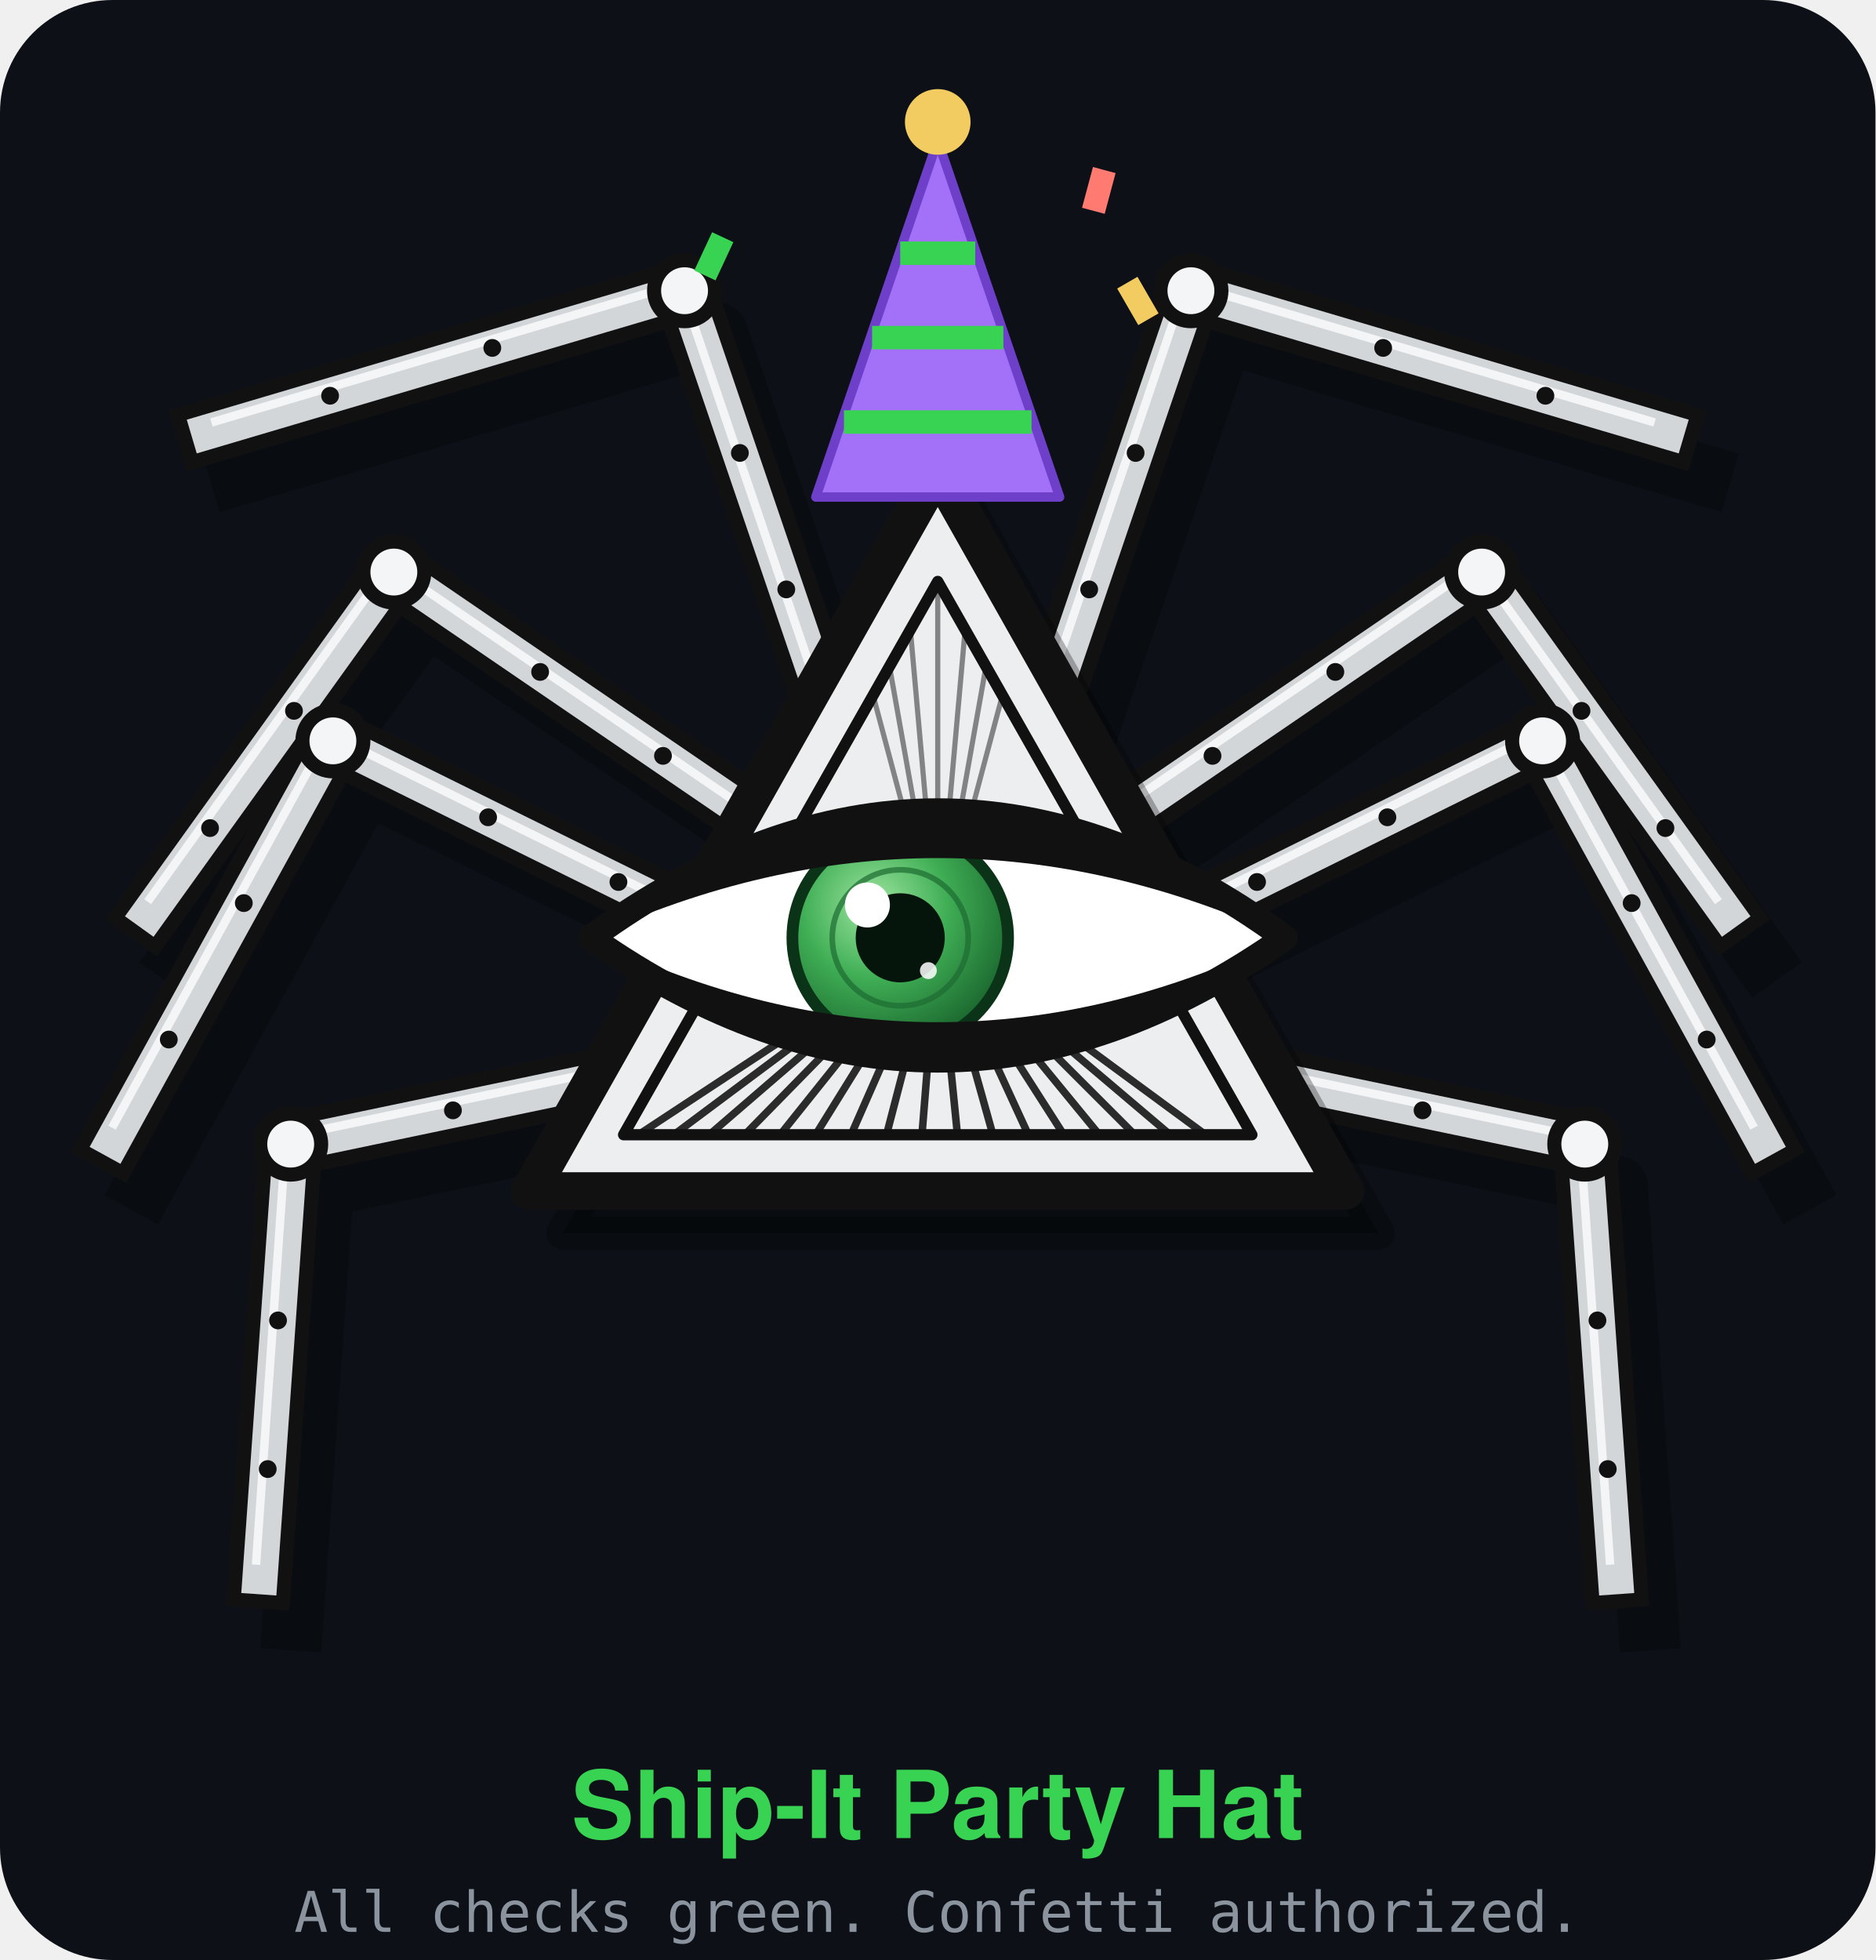
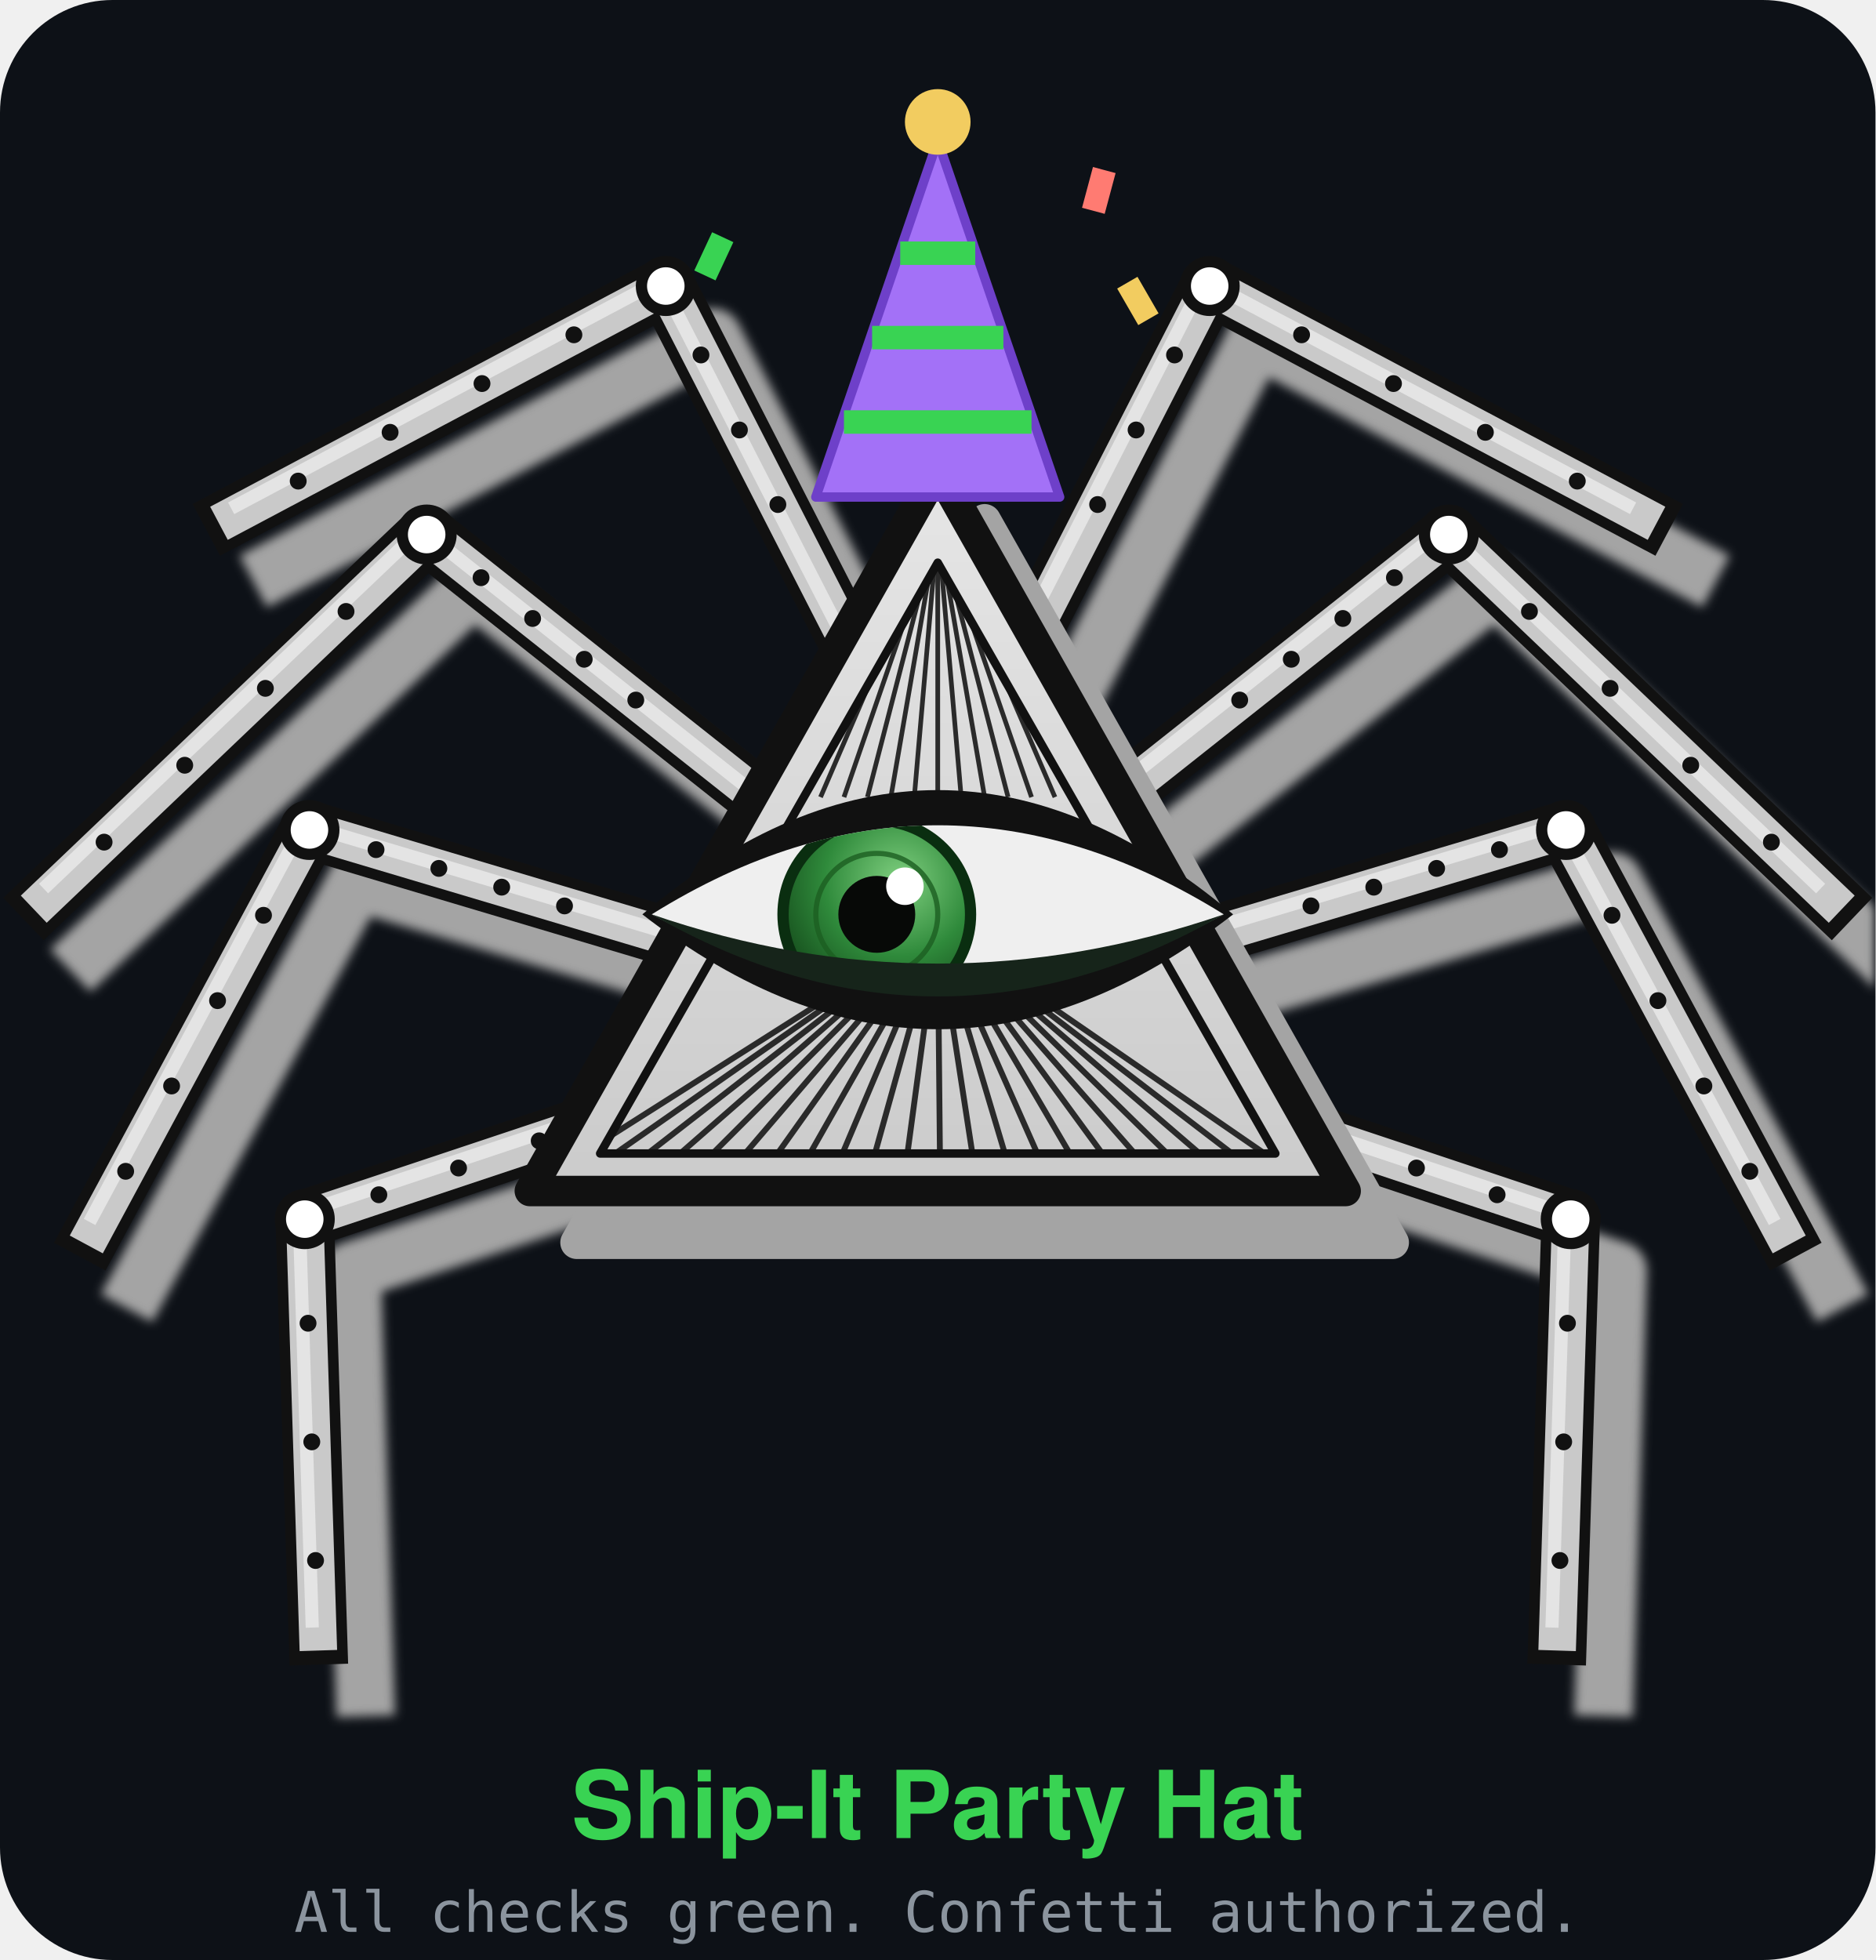
<svg xmlns="http://www.w3.org/2000/svg" viewBox="0 -50 400 418" width="400" height="418" role="img" aria-label="PRovidence wearing Ship-It Party Hat">
  <defs>
-     <radialGradient id="party-iris" cx=".38" cy=".35" r=".75">
-       <stop offset="0" stop-color="#9fe6a0" />
-       <stop offset=".45" stop-color="#3fae55" />
-       <stop offset="1" stop-color="#145a27" />
+     <linearGradient id="party-shell" x1="0" y1="0" x2="0" y2="1">
+       <stop offset="0" stop-color="#e6e6e6" />
+       <stop offset="1" stop-color="#cbcbcb" />
+     </linearGradient>
+     <filter id="party-soft" x="-10%" y="-10%" width="120%" height="120%">
+       <feGaussianBlur stdDeviation="1.1" />
+     </filter>
+     <radialGradient id="party-iris" cx=".62" cy=".32" r=".8">
+       <stop offset="0" stop-color="#7fcf7f" />
+       <stop offset=".5" stop-color="#2f8a3b" />
+       <stop offset="1" stop-color="#0f3d14" />
    </radialGradient>
  </defs>
  <style>@keyframes party-leg{from{transform:rotate(-3deg)}to{transform:rotate(3deg)}}@keyframes party-bob{from{transform:translateY(0)}to{transform:translateY(-6px)}}.party-all{animation:party-bob 1.6s ease-in-out infinite alternate}</style>
  <rect x="0" y="-50" width="400" height="418" rx="24" fill="#0d1117" />
  <g class="party-all">
-     <g transform="translate(7 9)">
-       <polyline style="transform-origin:223.0px 103px;animation:party-leg 1s ease-in-out 0.00s infinite alternate" points="223.0,103.0 254.0,12.0 362.0,44.0" fill="none" stroke="rgba(0,0,0,.28)" stroke-width="13" stroke-linejoin="round" />
-       <polyline style="transform-origin:234.0px 128px;animation:party-leg 1s ease-in-out 0.17s infinite alternate" points="234.0,128.0 316.0,72.0 372.0,150.0" fill="none" stroke="rgba(0,0,0,.28)" stroke-width="13" stroke-linejoin="round" />
-       <polyline style="transform-origin:242.0px 151px;animation:party-leg 1s ease-in-out 0.34s infinite alternate" points="242.0,151.0 329.0,108.0 379.0,199.0" fill="none" stroke="rgba(0,0,0,.28)" stroke-width="13" stroke-linejoin="round" />
-       <polyline style="transform-origin:247.0px 175px;animation:party-leg 1s ease-in-out 0.51s infinite alternate" points="247.0,175.0 338.0,194.0 345.0,293.0" fill="none" stroke="rgba(0,0,0,.28)" stroke-width="13" stroke-linejoin="round" />
-       <polyline style="transform-origin:177.0px 103px;animation:party-leg 1s ease-in-out 0.09s infinite alternate" points="177.0,103.0 146.0,12.0 38.0,44.0" fill="none" stroke="rgba(0,0,0,.28)" stroke-width="13" stroke-linejoin="round" />
-       <polyline style="transform-origin:166.0px 128px;animation:party-leg 1s ease-in-out 0.26s infinite alternate" points="166.0,128.0 84.0,72.0 28.0,150.0" fill="none" stroke="rgba(0,0,0,.28)" stroke-width="13" stroke-linejoin="round" />
-       <polyline style="transform-origin:158.0px 151px;animation:party-leg 1s ease-in-out 0.43s infinite alternate" points="158.0,151.0 71.0,108.0 21.0,199.0" fill="none" stroke="rgba(0,0,0,.28)" stroke-width="13" stroke-linejoin="round" />
-       <polyline style="transform-origin:153.0px 175px;animation:party-leg 1s ease-in-out 0.60s infinite alternate" points="153.0,175.0 62.0,194.0 55.0,293.0" fill="none" stroke="rgba(0,0,0,.28)" stroke-width="13" stroke-linejoin="round" />
-     </g>
-     <g class="leg" style="transform-origin:223.0px 103px;animation:party-leg 1s ease-in-out 0.00s infinite alternate">
-       <polyline points="223.0,103.0 254.0,12.0 362.0,44.0" fill="none" stroke="#111111" stroke-width="13.5" stroke-linejoin="round" />
-       <polyline points="223.0,103.0 254.0,12.0 359.1,43.1" fill="none" stroke="#d3d6d9" stroke-width="7.5" stroke-linejoin="round" />
-       <polyline points="224.6,98.5 254.0,12.0 353.9,41.6" fill="none" stroke="#f7f8f9" stroke-width="1.8" stroke-linejoin="round" transform="translate(-1,-1.5)" opacity=".9" />
-       <circle cx="232.3" cy="75.7" r="1.9" fill="#111111" />
-       <circle cx="295.0" cy="24.2" r="1.9" fill="#111111" />
-       <circle cx="242.2" cy="46.6" r="1.9" fill="#111111" />
-       <circle cx="329.6" cy="34.4" r="1.9" fill="#111111" />
-       <circle cx="254" cy="12" r="6.5" fill="#f4f5f6" stroke="#111111" stroke-width="3" />
-     </g>
-     <g class="leg" style="transform-origin:234.0px 128px;animation:party-leg 1s ease-in-out 0.17s infinite alternate">
-       <polyline points="234.0,128.0 316.0,72.0 372.0,150.0" fill="none" stroke="#111111" stroke-width="13.5" stroke-linejoin="round" />
-       <polyline points="234.0,128.0 316.0,72.0 370.3,147.6" fill="none" stroke="#d3d6d9" stroke-width="7.5" stroke-linejoin="round" />
-       <polyline points="238.1,125.2 316.0,72.0 367.5,143.8" fill="none" stroke="#f7f8f9" stroke-width="1.8" stroke-linejoin="round" transform="translate(-1,-1.5)" opacity=".9" />
-       <circle cx="258.6" cy="111.2" r="1.9" fill="#111111" />
-       <circle cx="337.3" cy="101.6" r="1.9" fill="#111111" />
-       <circle cx="284.8" cy="93.3" r="1.9" fill="#111111" />
-       <circle cx="355.2" cy="126.6" r="1.9" fill="#111111" />
-       <circle cx="316" cy="72" r="6.5" fill="#f4f5f6" stroke="#111111" stroke-width="3" />
-     </g>
-     <g class="leg" style="transform-origin:242.0px 151px;animation:party-leg 1s ease-in-out 0.34s infinite alternate">
-       <polyline points="242.0,151.0 329.0,108.0 379.0,199.0" fill="none" stroke="#111111" stroke-width="13.5" stroke-linejoin="round" />
-       <polyline points="242.0,151.0 329.0,108.0 377.6,196.4" fill="none" stroke="#d3d6d9" stroke-width="7.5" stroke-linejoin="round" />
-       <polyline points="246.3,148.8 329.0,108.0 375.1,192.0" fill="none" stroke="#f7f8f9" stroke-width="1.8" stroke-linejoin="round" transform="translate(-1,-1.5)" opacity=".9" />
-       <circle cx="268.1" cy="138.1" r="1.9" fill="#111111" />
-       <circle cx="348.0" cy="142.6" r="1.9" fill="#111111" />
-       <circle cx="295.9" cy="124.3" r="1.9" fill="#111111" />
-       <circle cx="364.0" cy="171.7" r="1.9" fill="#111111" />
-       <circle cx="329" cy="108" r="6.5" fill="#f4f5f6" stroke="#111111" stroke-width="3" />
-     </g>
-     <g class="leg" style="transform-origin:247.0px 175px;animation:party-leg 1s ease-in-out 0.51s infinite alternate">
-       <polyline points="247.0,175.0 338.0,194.0 345.0,293.0" fill="none" stroke="#111111" stroke-width="13.5" stroke-linejoin="round" />
-       <polyline points="247.0,175.0 338.0,194.0 344.8,290.0" fill="none" stroke="#d3d6d9" stroke-width="7.5" stroke-linejoin="round" />
-       <polyline points="251.6,175.9 338.0,194.0 344.4,285.2" fill="none" stroke="#f7f8f9" stroke-width="1.8" stroke-linejoin="round" transform="translate(-1,-1.5)" opacity=".9" />
-       <circle cx="274.3" cy="180.7" r="1.9" fill="#111111" />
-       <circle cx="340.7" cy="231.6" r="1.9" fill="#111111" />
-       <circle cx="303.4" cy="186.8" r="1.9" fill="#111111" />
-       <circle cx="342.9" cy="263.3" r="1.9" fill="#111111" />
-       <circle cx="338" cy="194" r="6.5" fill="#f4f5f6" stroke="#111111" stroke-width="3" />
-     </g>
-     <g class="leg" style="transform-origin:177.0px 103px;animation:party-leg 1s ease-in-out 0.09s infinite alternate">
-       <polyline points="177.0,103.0 146.0,12.0 38.0,44.0" fill="none" stroke="#111111" stroke-width="13.5" stroke-linejoin="round" />
-       <polyline points="177.0,103.0 146.0,12.0 40.9,43.1" fill="none" stroke="#d3d6d9" stroke-width="7.5" stroke-linejoin="round" />
-       <polyline points="175.4,98.5 146.0,12.0 46.1,41.6" fill="none" stroke="#f7f8f9" stroke-width="1.8" stroke-linejoin="round" transform="translate(-1,-1.5)" opacity=".9" />
-       <circle cx="167.7" cy="75.7" r="1.9" fill="#111111" />
-       <circle cx="105.0" cy="24.2" r="1.9" fill="#111111" />
-       <circle cx="157.8" cy="46.6" r="1.9" fill="#111111" />
-       <circle cx="70.4" cy="34.4" r="1.9" fill="#111111" />
-       <circle cx="146" cy="12" r="6.5" fill="#f4f5f6" stroke="#111111" stroke-width="3" />
-     </g>
-     <g class="leg" style="transform-origin:166.0px 128px;animation:party-leg 1s ease-in-out 0.26s infinite alternate">
-       <polyline points="166.0,128.0 84.0,72.0 28.0,150.0" fill="none" stroke="#111111" stroke-width="13.5" stroke-linejoin="round" />
-       <polyline points="166.0,128.0 84.0,72.0 29.7,147.6" fill="none" stroke="#d3d6d9" stroke-width="7.5" stroke-linejoin="round" />
-       <polyline points="161.9,125.2 84.0,72.0 32.5,143.8" fill="none" stroke="#f7f8f9" stroke-width="1.8" stroke-linejoin="round" transform="translate(-1,-1.5)" opacity=".9" />
-       <circle cx="141.4" cy="111.2" r="1.9" fill="#111111" />
-       <circle cx="62.7" cy="101.6" r="1.9" fill="#111111" />
-       <circle cx="115.2" cy="93.3" r="1.9" fill="#111111" />
-       <circle cx="44.8" cy="126.6" r="1.9" fill="#111111" />
-       <circle cx="84" cy="72" r="6.5" fill="#f4f5f6" stroke="#111111" stroke-width="3" />
-     </g>
-     <g class="leg" style="transform-origin:158.0px 151px;animation:party-leg 1s ease-in-out 0.43s infinite alternate">
-       <polyline points="158.0,151.0 71.0,108.0 21.0,199.0" fill="none" stroke="#111111" stroke-width="13.5" stroke-linejoin="round" />
-       <polyline points="158.0,151.0 71.0,108.0 22.4,196.4" fill="none" stroke="#d3d6d9" stroke-width="7.5" stroke-linejoin="round" />
-       <polyline points="153.7,148.8 71.0,108.0 24.9,192.0" fill="none" stroke="#f7f8f9" stroke-width="1.8" stroke-linejoin="round" transform="translate(-1,-1.5)" opacity=".9" />
-       <circle cx="131.9" cy="138.1" r="1.9" fill="#111111" />
-       <circle cx="52.0" cy="142.6" r="1.9" fill="#111111" />
-       <circle cx="104.1" cy="124.3" r="1.9" fill="#111111" />
-       <circle cx="36.0" cy="171.7" r="1.9" fill="#111111" />
-       <circle cx="71" cy="108" r="6.5" fill="#f4f5f6" stroke="#111111" stroke-width="3" />
-     </g>
-     <g class="leg" style="transform-origin:153.0px 175px;animation:party-leg 1s ease-in-out 0.60s infinite alternate">
-       <polyline points="153.0,175.0 62.0,194.0 55.0,293.0" fill="none" stroke="#111111" stroke-width="13.5" stroke-linejoin="round" />
-       <polyline points="153.0,175.0 62.0,194.0 55.2,290.0" fill="none" stroke="#d3d6d9" stroke-width="7.5" stroke-linejoin="round" />
-       <polyline points="148.4,175.9 62.0,194.0 55.6,285.2" fill="none" stroke="#f7f8f9" stroke-width="1.8" stroke-linejoin="round" transform="translate(-1,-1.5)" opacity=".9" />
-       <circle cx="125.7" cy="180.7" r="1.9" fill="#111111" />
-       <circle cx="59.3" cy="231.6" r="1.9" fill="#111111" />
-       <circle cx="96.6" cy="186.8" r="1.9" fill="#111111" />
-       <circle cx="57.1" cy="263.3" r="1.9" fill="#111111" />
-       <circle cx="62" cy="194" r="6.5" fill="#f4f5f6" stroke="#111111" stroke-width="3" />
+     <g transform="translate(10 11)" filter="url(#party-soft)">
+       <polyline style="transform-origin:215.0px 95px;animation:party-leg 1s ease-in-out 0.00s infinite alternate" points="215.0,95.0 258.0,11.0 356.0,63.0" fill="none" stroke="#a4a4a4" stroke-width="12.5" stroke-linejoin="round" />
+       <polyline style="transform-origin:232.0px 125px;animation:party-leg 1s ease-in-out 0.17s infinite alternate" points="232.0,125.0 309.0,64.0 395.0,146.0" fill="none" stroke="#a4a4a4" stroke-width="12.5" stroke-linejoin="round" />
+       <polyline style="transform-origin:240.0px 155px;animation:party-leg 1s ease-in-out 0.34s infinite alternate" points="240.0,155.0 334.0,127.0 383.0,218.0" fill="none" stroke="#a4a4a4" stroke-width="12.5" stroke-linejoin="round" />
+       <polyline style="transform-origin:245.0px 180px;animation:party-leg 1s ease-in-out 0.51s infinite alternate" points="245.0,180.0 335.0,210.0 332.0,305.0" fill="none" stroke="#a4a4a4" stroke-width="12.5" stroke-linejoin="round" />
+       <polyline style="transform-origin:185.0px 95px;animation:party-leg 1s ease-in-out 0.09s infinite alternate" points="185.0,95.0 142.0,11.0 44.0,63.0" fill="none" stroke="#a4a4a4" stroke-width="12.5" stroke-linejoin="round" />
+       <polyline style="transform-origin:168.0px 125px;animation:party-leg 1s ease-in-out 0.26s infinite alternate" points="168.0,125.0 91.0,64.0 5.0,146.0" fill="none" stroke="#a4a4a4" stroke-width="12.5" stroke-linejoin="round" />
+       <polyline style="transform-origin:160.0px 155px;animation:party-leg 1s ease-in-out 0.43s infinite alternate" points="160.0,155.0 66.0,127.0 17.0,218.0" fill="none" stroke="#a4a4a4" stroke-width="12.5" stroke-linejoin="round" />
+       <polyline style="transform-origin:155.0px 180px;animation:party-leg 1s ease-in-out 0.60s infinite alternate" points="155.0,180.0 65.0,210.0 68.0,305.0" fill="none" stroke="#a4a4a4" stroke-width="12.5" stroke-linejoin="round" />
+     </g>
+     <g class="leg" style="transform-origin:215.0px 95px;animation:party-leg 1s ease-in-out 0.00s infinite alternate">
+       <polyline points="215.0,95.0 258.0,11.0 356.0,63.0" fill="none" stroke="#111111" stroke-width="12.5" stroke-linejoin="round" />
+       <polyline points="215.0,95.0 258.0,11.0 353.3,61.6" fill="none" stroke="#c9c9c9" stroke-width="8" stroke-linejoin="round" />
+       <polyline points="216.7,91.6 258.0,11.0 349.5,59.6" fill="none" stroke="#e4e4e4" stroke-width="2.8" stroke-linejoin="round" transform="translate(-1.2,-1.2)" />
+       <circle cx="234.1" cy="57.6" r="1.8" fill="#111111" />
+       <circle cx="242.3" cy="41.7" r="1.8" fill="#111111" />
+       <circle cx="250.5" cy="25.7" r="1.8" fill="#111111" />
+       <circle cx="277.6" cy="21.4" r="1.8" fill="#111111" />
+       <circle cx="297.2" cy="31.8" r="1.8" fill="#111111" />
+       <circle cx="316.8" cy="42.2" r="1.8" fill="#111111" />
+       <circle cx="336.4" cy="52.6" r="1.8" fill="#111111" />
+       <circle cx="258" cy="11" r="5.2" fill="#ffffff" stroke="#111111" stroke-width="2.4" />
+     </g>
+     <g class="leg" style="transform-origin:232.0px 125px;animation:party-leg 1s ease-in-out 0.17s infinite alternate">
+       <polyline points="232.0,125.0 309.0,64.0 395.0,146.0" fill="none" stroke="#111111" stroke-width="12.5" stroke-linejoin="round" />
+       <polyline points="232.0,125.0 309.0,64.0 392.8,143.9" fill="none" stroke="#c9c9c9" stroke-width="8" stroke-linejoin="round" />
+       <polyline points="235.1,122.6 309.0,64.0 389.5,140.7" fill="none" stroke="#e4e4e4" stroke-width="2.8" stroke-linejoin="round" transform="translate(-1.2,-1.2)" />
+       <circle cx="264.4" cy="99.3" r="1.8" fill="#111111" />
+       <circle cx="275.4" cy="90.6" r="1.8" fill="#111111" />
+       <circle cx="286.4" cy="81.9" r="1.8" fill="#111111" />
+       <circle cx="297.4" cy="73.2" r="1.8" fill="#111111" />
+       <circle cx="326.2" cy="80.4" r="1.8" fill="#111111" />
+       <circle cx="343.4" cy="96.8" r="1.8" fill="#111111" />
+       <circle cx="360.6" cy="113.2" r="1.8" fill="#111111" />
+       <circle cx="377.8" cy="129.6" r="1.8" fill="#111111" />
+       <circle cx="309" cy="64" r="5.2" fill="#ffffff" stroke="#111111" stroke-width="2.4" />
+     </g>
+     <g class="leg" style="transform-origin:240.0px 155px;animation:party-leg 1s ease-in-out 0.34s infinite alternate">
+       <polyline points="240.0,155.0 334.0,127.0 383.0,218.0" fill="none" stroke="#111111" stroke-width="12.5" stroke-linejoin="round" />
+       <polyline points="240.0,155.0 334.0,127.0 381.6,215.4" fill="none" stroke="#c9c9c9" stroke-width="8" stroke-linejoin="round" />
+       <polyline points="243.8,153.9 334.0,127.0 379.7,211.8" fill="none" stroke="#e4e4e4" stroke-width="2.8" stroke-linejoin="round" transform="translate(-1.2,-1.2)" />
+       <circle cx="279.6" cy="143.2" r="1.8" fill="#111111" />
+       <circle cx="293.0" cy="139.2" r="1.8" fill="#111111" />
+       <circle cx="306.4" cy="135.2" r="1.8" fill="#111111" />
+       <circle cx="319.8" cy="131.2" r="1.8" fill="#111111" />
+       <circle cx="343.8" cy="145.2" r="1.8" fill="#111111" />
+       <circle cx="353.6" cy="163.4" r="1.8" fill="#111111" />
+       <circle cx="363.4" cy="181.6" r="1.8" fill="#111111" />
+       <circle cx="373.2" cy="199.8" r="1.8" fill="#111111" />
+       <circle cx="334" cy="127" r="5.2" fill="#ffffff" stroke="#111111" stroke-width="2.4" />
+     </g>
+     <g class="leg" style="transform-origin:245.0px 180px;animation:party-leg 1s ease-in-out 0.51s infinite alternate">
+       <polyline points="245.0,180.0 335.0,210.0 332.0,305.0" fill="none" stroke="#111111" stroke-width="12.5" stroke-linejoin="round" />
+       <polyline points="245.0,180.0 335.0,210.0 332.1,302.0" fill="none" stroke="#c9c9c9" stroke-width="8" stroke-linejoin="round" />
+       <polyline points="248.6,181.2 335.0,210.0 332.2,298.3" fill="none" stroke="#e4e4e4" stroke-width="2.8" stroke-linejoin="round" transform="translate(-1.2,-1.2)" />
+       <circle cx="285.1" cy="193.3" r="1.8" fill="#111111" />
+       <circle cx="302.1" cy="199.1" r="1.8" fill="#111111" />
+       <circle cx="319.3" cy="204.8" r="1.8" fill="#111111" />
+       <circle cx="334.3" cy="232.2" r="1.8" fill="#111111" />
+       <circle cx="333.5" cy="257.5" r="1.8" fill="#111111" />
+       <circle cx="332.7" cy="282.8" r="1.8" fill="#111111" />
+       <circle cx="335" cy="210" r="5.2" fill="#ffffff" stroke="#111111" stroke-width="2.4" />
+     </g>
+     <g class="leg" style="transform-origin:185.0px 95px;animation:party-leg 1s ease-in-out 0.09s infinite alternate">
+       <polyline points="185.0,95.0 142.0,11.0 44.0,63.0" fill="none" stroke="#111111" stroke-width="12.5" stroke-linejoin="round" />
+       <polyline points="185.0,95.0 142.0,11.0 46.7,61.6" fill="none" stroke="#c9c9c9" stroke-width="8" stroke-linejoin="round" />
+       <polyline points="183.3,91.6 142.0,11.0 50.5,59.6" fill="none" stroke="#e4e4e4" stroke-width="2.8" stroke-linejoin="round" transform="translate(-1.2,-1.2)" />
+       <circle cx="165.9" cy="57.6" r="1.8" fill="#111111" />
+       <circle cx="157.7" cy="41.7" r="1.8" fill="#111111" />
+       <circle cx="149.5" cy="25.7" r="1.8" fill="#111111" />
+       <circle cx="122.4" cy="21.4" r="1.8" fill="#111111" />
+       <circle cx="102.8" cy="31.8" r="1.8" fill="#111111" />
+       <circle cx="83.2" cy="42.2" r="1.8" fill="#111111" />
+       <circle cx="63.6" cy="52.6" r="1.8" fill="#111111" />
+       <circle cx="142" cy="11" r="5.2" fill="#ffffff" stroke="#111111" stroke-width="2.4" />
+     </g>
+     <g class="leg" style="transform-origin:168.0px 125px;animation:party-leg 1s ease-in-out 0.26s infinite alternate">
+       <polyline points="168.0,125.0 91.0,64.0 5.0,146.0" fill="none" stroke="#111111" stroke-width="12.5" stroke-linejoin="round" />
+       <polyline points="168.0,125.0 91.0,64.0 7.2,143.9" fill="none" stroke="#c9c9c9" stroke-width="8" stroke-linejoin="round" />
+       <polyline points="164.9,122.6 91.0,64.0 10.5,140.7" fill="none" stroke="#e4e4e4" stroke-width="2.8" stroke-linejoin="round" transform="translate(-1.2,-1.2)" />
+       <circle cx="135.6" cy="99.3" r="1.8" fill="#111111" />
+       <circle cx="124.6" cy="90.6" r="1.8" fill="#111111" />
+       <circle cx="113.6" cy="81.9" r="1.8" fill="#111111" />
+       <circle cx="102.6" cy="73.2" r="1.8" fill="#111111" />
+       <circle cx="73.8" cy="80.4" r="1.8" fill="#111111" />
+       <circle cx="56.6" cy="96.8" r="1.8" fill="#111111" />
+       <circle cx="39.4" cy="113.2" r="1.8" fill="#111111" />
+       <circle cx="22.2" cy="129.6" r="1.8" fill="#111111" />
+       <circle cx="91" cy="64" r="5.2" fill="#ffffff" stroke="#111111" stroke-width="2.4" />
+     </g>
+     <g class="leg" style="transform-origin:160.0px 155px;animation:party-leg 1s ease-in-out 0.43s infinite alternate">
+       <polyline points="160.0,155.0 66.0,127.0 17.0,218.0" fill="none" stroke="#111111" stroke-width="12.5" stroke-linejoin="round" />
+       <polyline points="160.0,155.0 66.0,127.0 18.4,215.4" fill="none" stroke="#c9c9c9" stroke-width="8" stroke-linejoin="round" />
+       <polyline points="156.2,153.9 66.0,127.0 20.3,211.8" fill="none" stroke="#e4e4e4" stroke-width="2.8" stroke-linejoin="round" transform="translate(-1.2,-1.2)" />
+       <circle cx="120.4" cy="143.2" r="1.8" fill="#111111" />
+       <circle cx="107.0" cy="139.2" r="1.8" fill="#111111" />
+       <circle cx="93.6" cy="135.2" r="1.8" fill="#111111" />
+       <circle cx="80.2" cy="131.2" r="1.8" fill="#111111" />
+       <circle cx="56.2" cy="145.2" r="1.8" fill="#111111" />
+       <circle cx="46.4" cy="163.4" r="1.8" fill="#111111" />
+       <circle cx="36.6" cy="181.6" r="1.8" fill="#111111" />
+       <circle cx="26.8" cy="199.8" r="1.8" fill="#111111" />
+       <circle cx="66" cy="127" r="5.2" fill="#ffffff" stroke="#111111" stroke-width="2.4" />
+     </g>
+     <g class="leg" style="transform-origin:155.0px 180px;animation:party-leg 1s ease-in-out 0.60s infinite alternate">
+       <polyline points="155.0,180.0 65.0,210.0 68.0,305.0" fill="none" stroke="#111111" stroke-width="12.5" stroke-linejoin="round" />
+       <polyline points="155.0,180.0 65.0,210.0 67.9,302.0" fill="none" stroke="#c9c9c9" stroke-width="8" stroke-linejoin="round" />
+       <polyline points="151.4,181.2 65.0,210.0 67.8,298.3" fill="none" stroke="#e4e4e4" stroke-width="2.8" stroke-linejoin="round" transform="translate(-1.2,-1.2)" />
+       <circle cx="115.0" cy="193.3" r="1.8" fill="#111111" />
+       <circle cx="97.8" cy="199.1" r="1.8" fill="#111111" />
+       <circle cx="80.8" cy="204.8" r="1.8" fill="#111111" />
+       <circle cx="65.7" cy="232.2" r="1.8" fill="#111111" />
+       <circle cx="66.5" cy="257.5" r="1.8" fill="#111111" />
+       <circle cx="67.3" cy="282.8" r="1.8" fill="#111111" />
+       <circle cx="65" cy="210" r="5.2" fill="#ffffff" stroke="#111111" stroke-width="2.4" />
    </g>
    <g class="body">
-       <polygon points="200.0,50.0 287.0,204.0 113.0,204.0" fill="rgba(0,0,0,.28)" transform="translate(7 9)" stroke="rgba(0,0,0,.28)" stroke-width="7" stroke-linejoin="round" />
-       <polygon points="200.0,50.0 287.0,204.0 113.0,204.0" fill="#eceeef" stroke="#111111" stroke-width="8" stroke-linejoin="round" />
+       <polygon points="200.0,50.0 287.0,204.0 113.0,204.0" fill="#a4a4a4" stroke="#a4a4a4" stroke-width="7" stroke-linejoin="round" transform="translate(10 11)" />
+       <polygon points="200.0,50.0 287.0,204.0 113.0,204.0" fill="url(#party-shell)" stroke="#111111" stroke-width="6.5" stroke-linejoin="round" />
      <clipPath id="party-in">
-         <polygon points="200,74 133,192 267,192" />
+         <polygon points="200,70 128,196 272,196" />
+       </clipPath>
+       <clipPath id="party-sclera">
+         <path d="M139 137 Q200 99 261 137 Q200 170 139 137 Z" />
      </clipPath>
      <g clip-path="url(#party-in)">
-         <line x1="200" y1="150" x2="124" y2="200" stroke="#2b2b2b" stroke-width="1.6" />
-         <line x1="200" y1="150" x2="133" y2="200" stroke="#2b2b2b" stroke-width="1.6" />
-         <line x1="200" y1="150" x2="142" y2="200" stroke="#2b2b2b" stroke-width="1.6" />
-         <line x1="200" y1="150" x2="151" y2="200" stroke="#2b2b2b" stroke-width="1.6" />
-         <line x1="200" y1="150" x2="160" y2="200" stroke="#2b2b2b" stroke-width="1.6" />
-         <line x1="200" y1="150" x2="169" y2="200" stroke="#2b2b2b" stroke-width="1.6" />
-         <line x1="200" y1="150" x2="178" y2="200" stroke="#2b2b2b" stroke-width="1.6" />
-         <line x1="200" y1="150" x2="187" y2="200" stroke="#2b2b2b" stroke-width="1.6" />
-         <line x1="200" y1="150" x2="196" y2="200" stroke="#2b2b2b" stroke-width="1.6" />
-         <line x1="200" y1="150" x2="205" y2="200" stroke="#2b2b2b" stroke-width="1.6" />
-         <line x1="200" y1="150" x2="214" y2="200" stroke="#2b2b2b" stroke-width="1.6" />
-         <line x1="200" y1="150" x2="223" y2="200" stroke="#2b2b2b" stroke-width="1.6" />
-         <line x1="200" y1="150" x2="232" y2="200" stroke="#2b2b2b" stroke-width="1.6" />
-         <line x1="200" y1="150" x2="241" y2="200" stroke="#2b2b2b" stroke-width="1.6" />
-         <line x1="200" y1="150" x2="250" y2="200" stroke="#2b2b2b" stroke-width="1.6" />
-         <line x1="200" y1="150" x2="259" y2="200" stroke="#2b2b2b" stroke-width="1.6" />
-         <line x1="200" y1="150" x2="268" y2="200" stroke="#2b2b2b" stroke-width="1.6" />
-         <line x1="200" y1="150" x2="176" y2="60" stroke="#2b2b2b" stroke-width="1.1" opacity=".55" />
-         <line x1="200" y1="150" x2="184" y2="60" stroke="#2b2b2b" stroke-width="1.1" opacity=".55" />
-         <line x1="200" y1="150" x2="192" y2="60" stroke="#2b2b2b" stroke-width="1.1" opacity=".55" />
-         <line x1="200" y1="150" x2="200" y2="60" stroke="#2b2b2b" stroke-width="1.1" opacity=".55" />
-         <line x1="200" y1="150" x2="208" y2="60" stroke="#2b2b2b" stroke-width="1.1" opacity=".55" />
-         <line x1="200" y1="150" x2="216" y2="60" stroke="#2b2b2b" stroke-width="1.1" opacity=".55" />
-         <line x1="200" y1="150" x2="224" y2="60" stroke="#2b2b2b" stroke-width="1.1" opacity=".55" />
+         <line x1="200" y1="148" x2="118.0" y2="200" stroke="#2a2a2a" stroke-width="1.25" />
+         <line x1="200" y1="148" x2="125.5" y2="200" stroke="#2a2a2a" stroke-width="1.25" />
+         <line x1="200" y1="148" x2="133.0" y2="200" stroke="#2a2a2a" stroke-width="1.25" />
+         <line x1="200" y1="148" x2="140.5" y2="200" stroke="#2a2a2a" stroke-width="1.25" />
+         <line x1="200" y1="148" x2="148.0" y2="200" stroke="#2a2a2a" stroke-width="1.25" />
+         <line x1="200" y1="148" x2="155.5" y2="200" stroke="#2a2a2a" stroke-width="1.25" />
+         <line x1="200" y1="148" x2="163.0" y2="200" stroke="#2a2a2a" stroke-width="1.25" />
+         <line x1="200" y1="148" x2="170.5" y2="200" stroke="#2a2a2a" stroke-width="1.25" />
+         <line x1="200" y1="148" x2="178.0" y2="200" stroke="#2a2a2a" stroke-width="1.25" />
+         <line x1="200" y1="148" x2="185.5" y2="200" stroke="#2a2a2a" stroke-width="1.25" />
+         <line x1="200" y1="148" x2="193.0" y2="200" stroke="#2a2a2a" stroke-width="1.25" />
+         <line x1="200" y1="148" x2="200.5" y2="200" stroke="#2a2a2a" stroke-width="1.25" />
+         <line x1="200" y1="148" x2="208.0" y2="200" stroke="#2a2a2a" stroke-width="1.25" />
+         <line x1="200" y1="148" x2="215.5" y2="200" stroke="#2a2a2a" stroke-width="1.25" />
+         <line x1="200" y1="148" x2="223.0" y2="200" stroke="#2a2a2a" stroke-width="1.25" />
+         <line x1="200" y1="148" x2="230.5" y2="200" stroke="#2a2a2a" stroke-width="1.25" />
+         <line x1="200" y1="148" x2="238.0" y2="200" stroke="#2a2a2a" stroke-width="1.25" />
+         <line x1="200" y1="148" x2="245.5" y2="200" stroke="#2a2a2a" stroke-width="1.25" />
+         <line x1="200" y1="148" x2="253.0" y2="200" stroke="#2a2a2a" stroke-width="1.25" />
+         <line x1="200" y1="148" x2="260.5" y2="200" stroke="#2a2a2a" stroke-width="1.25" />
+         <line x1="200" y1="148" x2="268.0" y2="200" stroke="#2a2a2a" stroke-width="1.25" />
+         <line x1="200" y1="148" x2="275.5" y2="200" stroke="#2a2a2a" stroke-width="1.25" />
+         <line x1="200" y1="62" x2="170" y2="120" stroke="#2a2a2a" stroke-width="1" />
+         <line x1="200" y1="62" x2="175" y2="120" stroke="#2a2a2a" stroke-width="1" />
+         <line x1="200" y1="62" x2="180" y2="120" stroke="#2a2a2a" stroke-width="1" />
+         <line x1="200" y1="62" x2="185" y2="120" stroke="#2a2a2a" stroke-width="1" />
+         <line x1="200" y1="62" x2="190" y2="120" stroke="#2a2a2a" stroke-width="1" />
+         <line x1="200" y1="62" x2="195" y2="120" stroke="#2a2a2a" stroke-width="1" />
+         <line x1="200" y1="62" x2="200" y2="120" stroke="#2a2a2a" stroke-width="1" />
+         <line x1="200" y1="62" x2="205" y2="120" stroke="#2a2a2a" stroke-width="1" />
+         <line x1="200" y1="62" x2="210" y2="120" stroke="#2a2a2a" stroke-width="1" />
+         <line x1="200" y1="62" x2="215" y2="120" stroke="#2a2a2a" stroke-width="1" />
+         <line x1="200" y1="62" x2="220" y2="120" stroke="#2a2a2a" stroke-width="1" />
+         <line x1="200" y1="62" x2="225" y2="120" stroke="#2a2a2a" stroke-width="1" />
+         <line x1="200" y1="62" x2="230" y2="120" stroke="#2a2a2a" stroke-width="1" />
      </g>
-       <polygon points="200,74 133,192 267,192" fill="none" stroke="#111111" stroke-width="2.4" stroke-linejoin="round" />
-       <path d="M126 150 Q200 96 274 150 Q200 202 126 150 Z" fill="#ffffff" stroke="#111111" stroke-width="5.5" stroke-linejoin="round" />
-       <g>
-         <animateTransform attributeName="transform" type="translate" values="0 0;0 0;10 1;10 1;-3 -1;-3 -1;0 0" keyTimes="0;.3;.38;.6;.68;.9;1" dur="7s" repeatCount="indefinite" />
-         <circle cx="192" cy="150" r="23" fill="url(#party-iris)" stroke="#0a3317" stroke-width="2.5" />
-         <circle cx="192" cy="150" r="14.5" fill="none" stroke="#1d6b31" stroke-width="1.2" opacity=".7" />
-         <circle cx="192" cy="150" r="9.5" fill="#06150b" />
-         <circle cx="185" cy="143" r="4.8" fill="#ffffff" />
-         <circle cx="198" cy="157" r="1.8" fill="#ffffff" opacity=".85" />
+       <polygon points="200,70 128,196 272,196" fill="none" stroke="#111111" stroke-width="1.8" stroke-linejoin="round" />
+       <g transform="translate(0 8)">
+         <path d="M137 137 Q200 84 263 137 Q200 186 137 137 Z" fill="#111111" />
+         <path d="M139 137 Q200 99 261 137 Q200 170 139 137 Z" fill="#efefef" />
+         <g clip-path="url(#party-sclera)">
+           <g>
+             <animateTransform attributeName="transform" type="translate" values="0 0;0 0;12 0;12 0;-6 1;-6 1;0 0" keyTimes="0;.3;.38;.6;.68;.9;1" dur="7s" repeatCount="indefinite" />
+             <circle cx="187" cy="137" r="20" fill="url(#party-iris)" stroke="#0a2e10" stroke-width="2.4" />
+             <circle cx="187" cy="137" r="13" fill="none" stroke="#1b5e20" stroke-width="1.1" opacity=".8" />
+             <circle cx="187" cy="137" r="8.2" fill="#070907" />
+             <circle cx="193" cy="131" r="4" fill="#ffffff" />
+           </g>
+         </g>
+         <path d="M139 137 Q200 172 261 137 Q200 158 139 137 Z" fill="#16241a" />
      </g>
-       <path d="M126 150 Q200 96 274 150 Q200 116 126 150 Z" fill="#111111" />
-       <path d="M126 150 Q200 202 274 150 Q200 186 126 150 Z" fill="#111111" />
    </g>
    <g transform="translate(0 10)">
      <g>
        <path d="M174 46 L200 -30 L226 46 Z" fill="#a371f7" stroke="#6e40c9" stroke-width="2" stroke-linejoin="round" />
        <path d="M186 12 L214 12 M180 30 L220 30 M192 -6 L208 -6" stroke="#39d353" stroke-width="5" />
        <circle cx="200" cy="-34" r="7" fill="#f2cc60" />
        <rect x="150" y="-10" width="5" height="9" fill="#39d353" transform="rotate(25 152 -6)" />
        <rect x="240" y="0" width="5" height="9" fill="#f2cc60" transform="rotate(-30 242 4)" />
        <rect x="232" y="-24" width="5" height="9" fill="#ff7b72" transform="rotate(15 234 -20)" />
      </g>
    </g>
  </g>
  <text x="200" y="342" text-anchor="middle" font-family="-apple-system,Segoe UI,Helvetica,Arial,sans-serif" font-weight="700" font-size="20" fill="#39d353">Ship-It Party Hat</text>
  <text x="200" y="362" text-anchor="middle" font-family="ui-monospace,Menlo,monospace" font-size="12" fill="#8b949e">All checks green. Confetti authorized.</text>
</svg>
